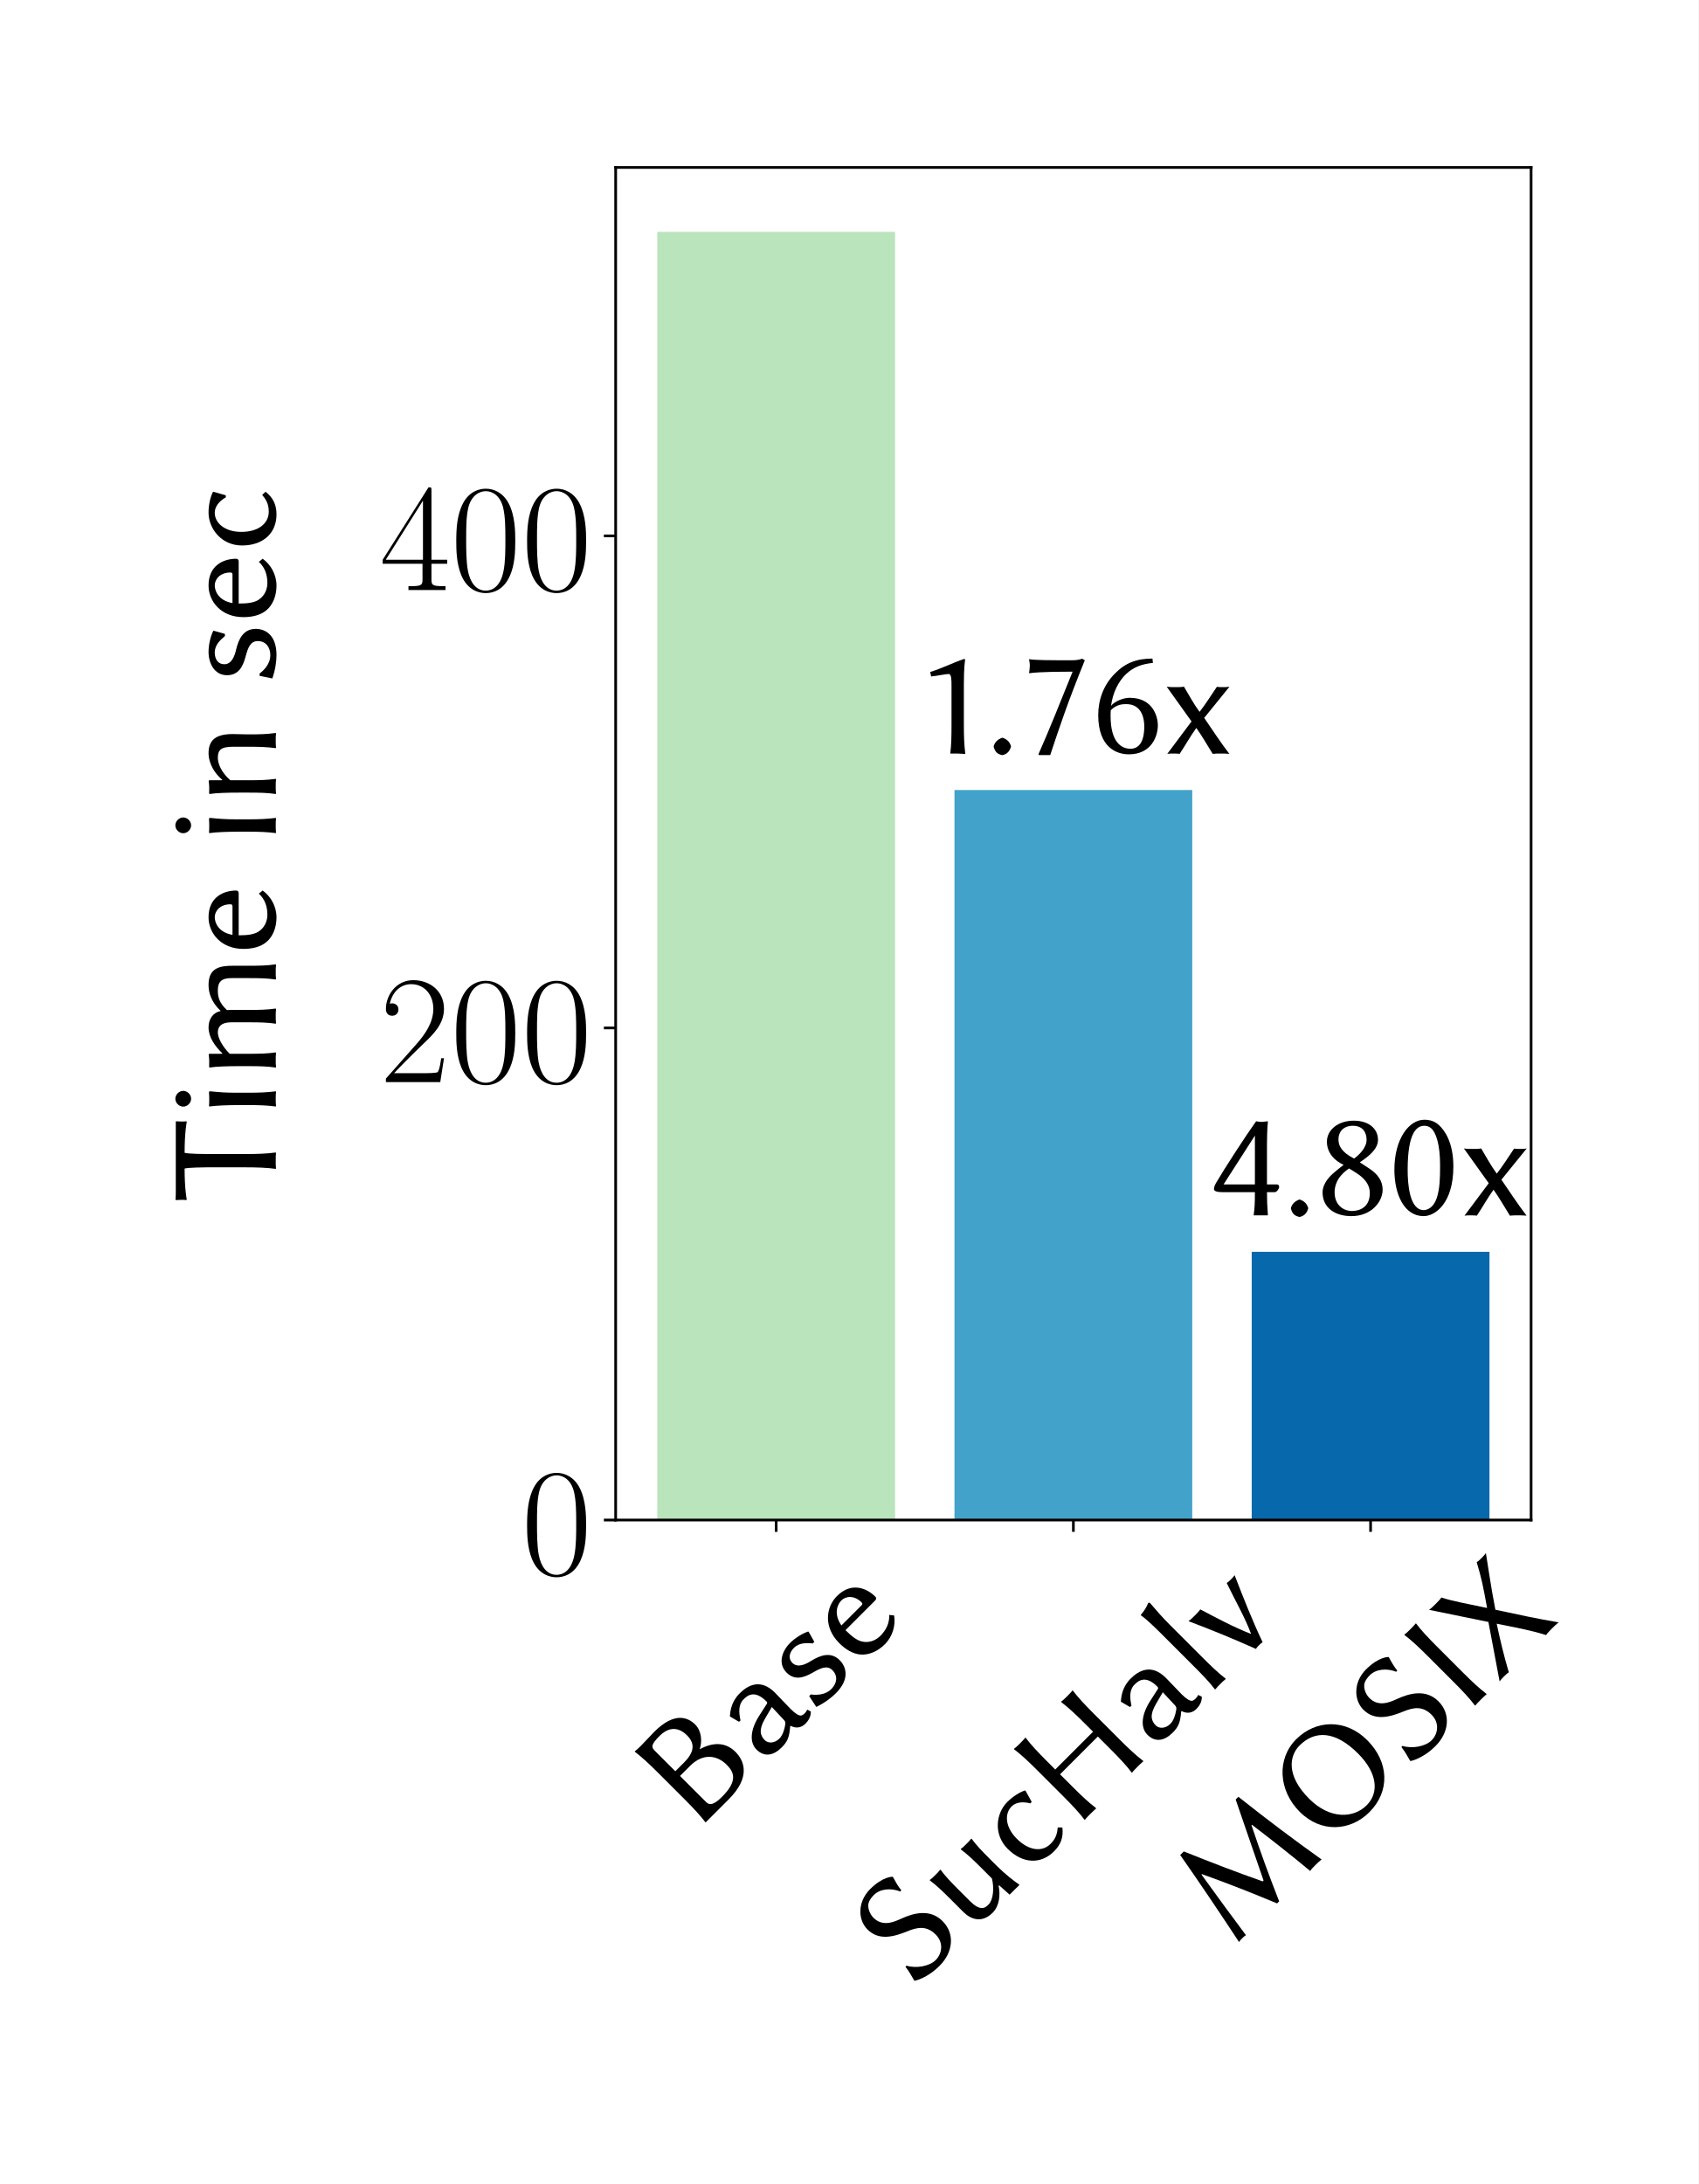
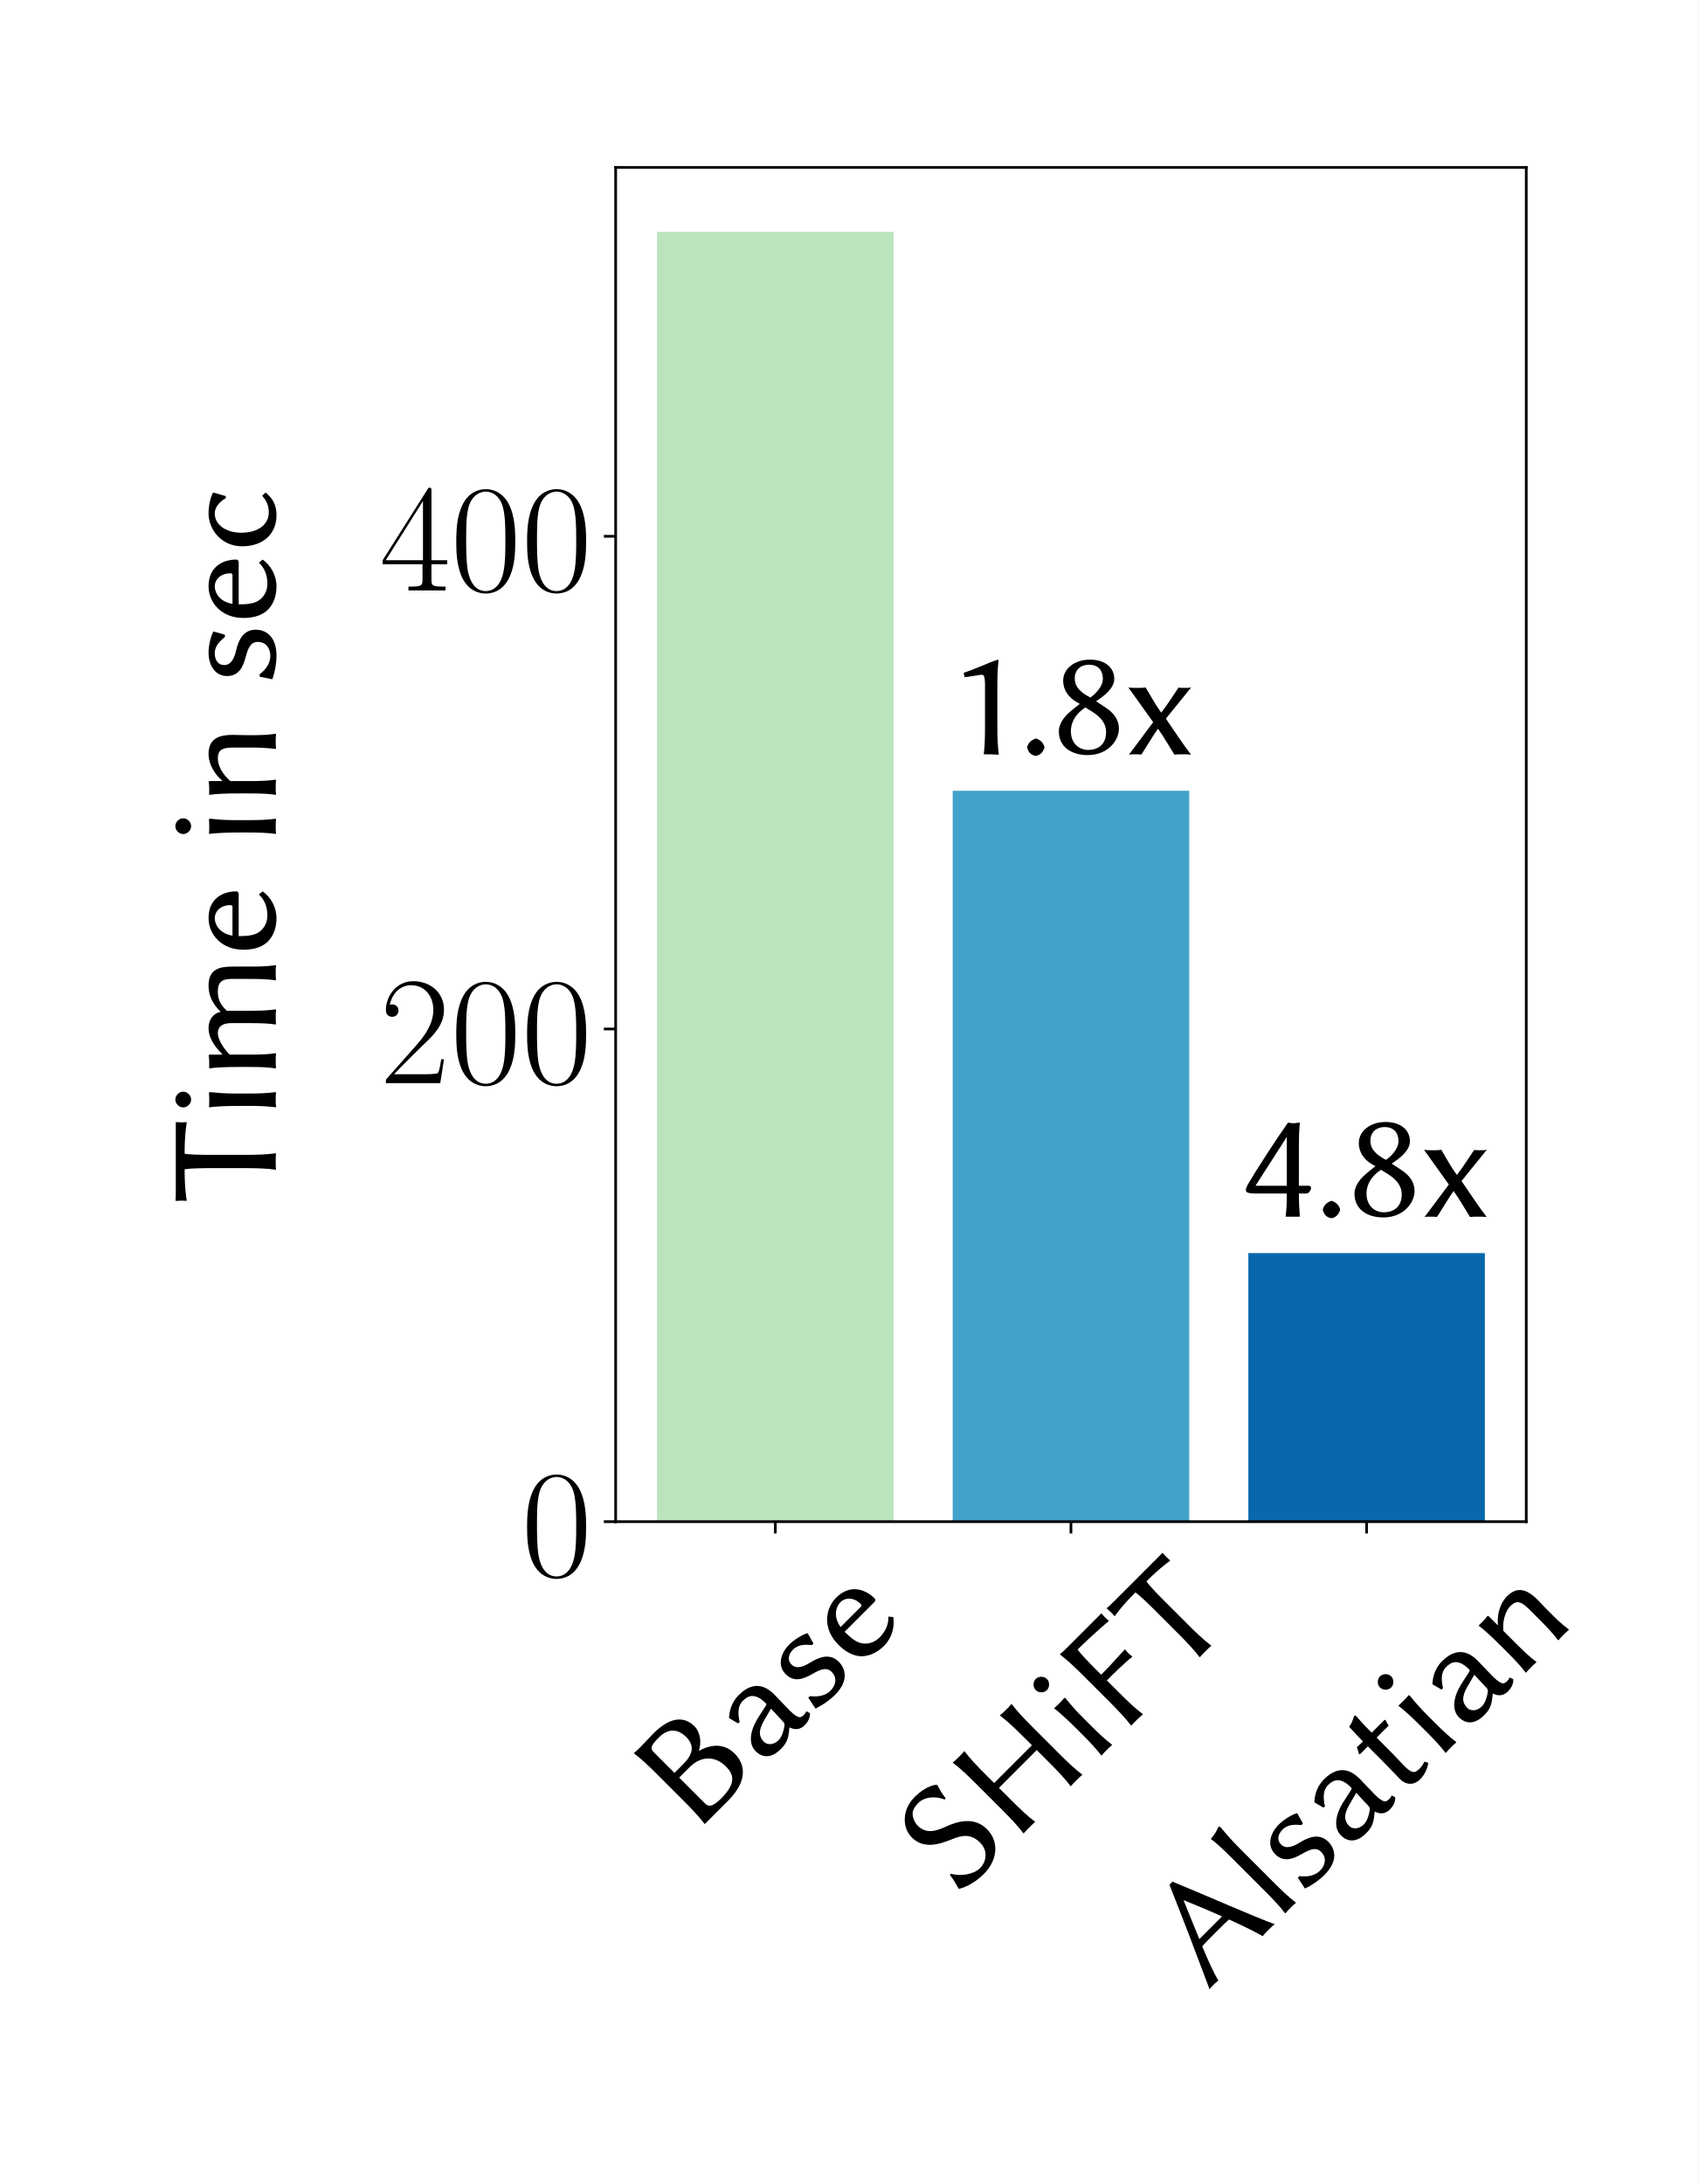
<svg xmlns="http://www.w3.org/2000/svg" xmlns:xlink="http://www.w3.org/1999/xlink" width="504pt" height="648pt" viewBox="0 0 504 648" version="1.1">
  <defs>
    <style type="text/css">*{stroke-linejoin: round; stroke-linecap: butt}</style>
  </defs>
  <g id="figure_1">
    <g id="patch_1">
      <path d="M 0 648  L 504 648  L 504 0  L 0 0  z " style="fill: #ffffff" />
    </g>
    <g id="axes_1">
      <g id="patch_2">
-         <path d="M 182.685 450.997  L 454.32 450.997  L 454.32 49.68  L 182.685 49.68  z " style="fill: #ffffff" />
+         <path d="M 182.685 451.483  L 452.883 451.483  L 452.883 49.68  L 182.685 49.68  z " style="fill: #ffffff" />
      </g>
      <g id="patch_3">
-         <path d="M 195.032 450.997  L 265.587 450.997  L 265.587 68.79  L 195.032 68.79  z " clip-path="url(#p3c1e7853ae)" style="fill: #bae4bc" />
+         <path d="M 194.967 451.483  L 265.148 451.483  L 265.148 68.813  L 194.967 68.813  z " clip-path="url(#p601176878c)" style="fill: #bae4bc" />
      </g>
      <g id="patch_4">
-         <path d="M 283.225 450.997  L 353.78 450.997  L 353.78 234.399  L 283.225 234.399  z " clip-path="url(#p3c1e7853ae)" style="fill: #43a2ca" />
+         <path d="M 282.694 451.483  L 352.875 451.483  L 352.875 234.623  L 282.694 234.623  z " clip-path="url(#p601176878c)" style="fill: #43a2ca" />
      </g>
      <g id="patch_5">
-         <path d="M 371.418 450.997  L 441.973 450.997  L 441.973 371.414  L 371.418 371.414  z " clip-path="url(#p3c1e7853ae)" style="fill: #0868ac" />
+         <path d="M 370.42 451.483  L 440.601 451.483  L 440.601 371.804  L 370.42 371.804  z " clip-path="url(#p601176878c)" style="fill: #0868ac" />
      </g>
      <g id="matplotlib.axis_1">
        <g id="xtick_1">
          <g id="line2d_1">
            <defs>
-               <path id="m6b794f1932" d="M 0 0  L 0 3.5  " style="stroke: #000000; stroke-width: 0.8" />
+               <path id="m7a0fef9f77" d="M 0 0  L 0 3.5  " style="stroke: #000000; stroke-width: 0.8" />
            </defs>
            <g>
-               <use xlink:href="#m6b794f1932" x="230.31" y="450.997" style="stroke: #000000; stroke-width: 0.8" />
+               <use xlink:href="#m7a0fef9f77" x="230.058" y="451.483" style="stroke: #000000; stroke-width: 0.8" />
            </g>
          </g>
          <g id="text_1">
-             <g transform="translate(206.3174 543.7818) rotate(-45) scale(0.46 -0.46)">
+             <g transform="translate(206.0655 544.2679) rotate(-45) scale(0.46 -0.46)">
              <defs>
                <path id="LinBiolinumT-42" d="M 1216 3590  C 1216 3801 1280 3884 1798 3884  C 2157 3884 2611 3743 2611 3091  C 2611 2548 2246 2387 1715 2387  L 1216 2387  L 1216 3590  z M 1216 2112  L 1811 2112  C 2560 2112 2912 1644 2912 1069  C 2912 628 2758 270 1837 270  C 1389 270 1216 366 1216 576  L 1216 2112  z M 941 4141  C 723 4141 614 4160 614 4160  L 602 4141  C 653 3775 666 3338 666 2857  L 666 1284  C 666 803 653 346 602 0  L 608 0  C 608 0 717 0 941 0  C 1338 0 1389 0 1958 0  C 3232 0 3546 645 3546 1193  C 3546 1806 3130 2158 2573 2317  C 2899 2477 3168 2816 3168 3168  C 3168 3597 2944 4160 1754 4160  C 1530 4160 1261 4141 941 4141  z " transform="scale(0.015625)" />
                <path id="LinBiolinumT-61" d="M 1984 1442  L 1958 700  C 1958 619 1920 576 1869 538  C 1690 407 1472 295 1280 295  C 992 295 806 482 806 675  C 806 956 941 1168 1440 1299  L 1984 1442  z M 1984 339  C 2061 90 2246 -32 2483 -32  C 2643 -32 2842 6 2995 167  L 2944 326  C 2874 301 2822 295 2771 295  C 2707 295 2624 301 2586 339  C 2522 395 2477 551 2477 826  C 2477 1008 2496 1702 2496 1771  C 2496 2614 1926 2784 1440 2784  C 954 2784 659 2547 499 2414  L 480 2389  L 589 1971  L 672 1965  C 851 2245 1069 2495 1376 2495  C 1606 2495 1990 2464 1990 1760  C 1990 1716 1965 1692 1946 1685  L 1350 1554  C 698 1409 288 1071 288 645  C 288 181 614 -32 1088 -32  C 1440 -32 1619 51 1958 339  L 1984 339  z " transform="scale(0.015625)" />
                <path id="LinBiolinumT-73" d="M 320 668  L 211 141  C 576 13 934 -32 1178 -32  C 2061 -32 2266 481 2266 826  C 2266 1338 1850 1539 1395 1645  C 1152 1701 800 1820 800 2133  C 800 2389 1011 2527 1286 2527  C 1619 2527 1824 2271 1971 2103  L 2061 2109  L 2189 2572  L 2176 2591  C 1990 2687 1638 2784 1312 2784  C 838 2784 346 2539 346 2020  C 346 1520 730 1357 1114 1250  C 1485 1151 1760 1050 1760 744  C 1760 412 1510 224 1171 224  C 864 224 595 428 416 668  L 320 668  z " transform="scale(0.015625)" />
                <path id="LinBiolinumT-65" d="M 800 1792  C 909 2399 1331 2527 1530 2527  C 1786 2527 2067 2311 2067 1874  C 2067 1821 2042 1792 1978 1792  L 800 1792  z M 2509 700  C 2285 456 1984 346 1632 346  C 1414 346 1114 431 934 715  C 819 895 781 1160 781 1535  L 2522 1535  C 2592 1535 2637 1572 2637 1638  C 2637 2147 2374 2784 1530 2784  C 870 2784 218 2263 218 1341  C 218 984 294 633 506 382  C 723 124 1094 -32 1523 -32  C 1984 -32 2394 205 2637 540  L 2509 700  z " transform="scale(0.015625)" />
              </defs>
              <use xlink:href="#LinBiolinumT-42" transform="scale(0.996264)" />
              <use xlink:href="#LinBiolinumT-61" transform="translate(61.36987 0) scale(0.996264)" />
              <use xlink:href="#LinBiolinumT-73" transform="translate(109.2902 0) scale(0.996264)" />
              <use xlink:href="#LinBiolinumT-65" transform="translate(148.7422 0) scale(0.996264)" />
            </g>
          </g>
        </g>
        <g id="xtick_2">
          <g id="line2d_2">
            <g>
-               <use xlink:href="#m6b794f1932" x="318.503" y="450.997" style="stroke: #000000; stroke-width: 0.8" />
+               <use xlink:href="#m7a0fef9f77" x="317.784" y="451.483" style="stroke: #000000; stroke-width: 0.8" />
            </g>
          </g>
          <g id="text_2">
-             <g transform="translate(271.0652 590.6723) rotate(-45) scale(0.46 -0.46)">
+             <g transform="translate(284.2325 563.387) rotate(-45) scale(0.46 -0.46)">
              <defs>
                <path id="LinBiolinumT-53" d="M 1549 250  C 1190 250 730 564 531 942  L 467 935  C 442 704 371 468 320 276  L 333 256  C 333 256 749 -32 1498 -32  C 2285 -32 2893 449 2893 1192  C 2893 1936 2266 2282 1747 2475  C 1421 2596 966 2782 966 3314  C 966 3545 1094 3801 1261 3891  C 1370 3949 1504 3968 1651 3968  C 2003 3968 2349 3692 2522 3295  L 2586 3301  C 2611 3532 2675 3750 2733 3942  L 2720 3962  C 2720 3962 2451 4250 1702 4250  C 1530 4250 1338 4218 1152 4141  C 774 3981 448 3609 448 3142  C 448 2468 1018 2154 1549 1929  C 1965 1756 2298 1545 2298 1000  C 2298 519 1926 250 1549 250  z " transform="scale(0.015625)" />
-                 <path id="LinBiolinumT-75" d="M 2336 590  L 2362 571  L 2394 0  C 2394 0 2400 0 2419 0  C 2502 0 2579 0 2675 0  C 2752 0 2874 0 2957 -4  L 2970 15  C 2918 290 2861 761 2861 1240  L 2861 1604  C 2861 2082 2867 2415 2918 2752  L 2906 2765  C 2829 2752 2682 2752 2605 2752  C 2528 2752 2381 2752 2304 2772  L 2291 2752  C 2342 2392 2349 2094 2349 1613  L 2349 992  C 2157 669 1786 327 1472 327  C 1254 327 1043 397 1043 986  L 1043 1613  C 1043 2088 1050 2417 1101 2752  L 1088 2765  C 1011 2752 864 2752 787 2752  C 710 2752 563 2752 486 2772  L 474 2752  C 525 2391 531 2092 531 1611  L 531 849  C 531 412 736 -32 1370 -32  C 1766 -32 2125 263 2336 590  z " transform="scale(0.015625)" />
-                 <path id="LinBiolinumT-63" d="M 1600 2527  C 1850 2527 2074 2352 2240 2066  L 2323 2073  L 2470 2585  L 2458 2604  C 2259 2707 1926 2784 1606 2784  C 941 2784 243 2250 243 1398  C 243 526 749 -32 1530 -32  C 1914 -32 2214 95 2470 420  L 2349 551  L 2323 551  C 2080 339 1875 289 1638 289  C 1171 289 806 700 806 1429  C 806 2116 1178 2527 1600 2527  z " transform="scale(0.015625)" />
                <path id="LinBiolinumT-48" d="M 3430 2844  L 3430 2330  L 1216 2330  L 1216 2844  C 1216 3325 1229 3788 1280 4128  L 1274 4141  C 1197 4128 1018 4128 941 4128  C 864 4128 691 4128 614 4147  L 602 4128  C 653 3763 666 3329 666 2850  L 666 1284  C 666 805 653 351 602 6  L 608 -13  C 685 0 864 0 941 0  C 1018 0 1190 0 1267 -13  L 1280 6  C 1229 369 1216 801 1216 1278  L 1216 2048  L 3430 2048  L 3430 1278  C 3430 801 3418 349 3366 6  L 3373 -13  C 3450 0 3629 0 3706 0  C 3782 0 3955 0 4032 -13  L 4045 6  C 3994 371 3981 805 3981 1284  L 3981 2850  C 3981 3329 3994 3789 4045 4128  L 4038 4141  C 3962 4128 3782 4128 3706 4128  C 3629 4128 3456 4128 3379 4147  L 3366 4128  C 3418 3762 3430 3325 3430 2844  z " transform="scale(0.015625)" />
-                 <path id="LinBiolinumT-6c" d="M 576 1289  C 576 814 570 352 518 6  L 531 -13  C 608 0 755 0 832 0  C 909 0 1056 0 1133 -13  L 1146 6  C 1094 372 1088 808 1088 1289  L 1088 3213  C 1088 3694 1114 4015 1146 4419  C 1146 4463 1126 4483 1088 4483  C 928 4419 794 4374 531 4354  L 518 4335  C 570 4059 576 3585 576 3097  L 576 1289  z " transform="scale(0.015625)" />
-                 <path id="LinBiolinumT-76" d="M 1293 -19  C 1357 0 1427 0 1491 0  C 1555 0 1626 0 1683 -19  C 2016 917 2413 1829 2829 2772  C 2771 2752 2650 2752 2586 2752  C 2522 2752 2426 2752 2368 2772  C 2112 2047 1888 1206 1594 577  L 1581 577  C 1261 1315 1050 2034 819 2772  C 736 2752 589 2752 499 2752  C 397 2752 230 2752 128 2772  C 557 1829 934 917 1293 -19  z " transform="scale(0.015625)" />
+                 <path id="LinBiolinumT-69" d="M 512 3833  C 512 3660 666 3506 838 3506  C 1011 3506 1165 3660 1165 3833  C 1165 4006 1011 4160 838 4160  C 666 4160 512 4006 512 3833  z M 576 1506  L 576 1155  C 576 676 563 351 518 6  L 531 -13  C 608 0 755 0 832 0  C 909 0 1056 0 1133 -13  L 1146 6  C 1101 370 1088 670 1088 1155  L 1088 1609  C 1088 2088 1107 2318 1146 2707  C 1146 2759 1139 2765 1088 2765  C 941 2752 666 2752 531 2765  L 518 2745  C 557 2471 576 1985 576 1506  z " transform="scale(0.015625)" />
+                 <path id="LinBiolinumT-46" d="M 2605 4160  L 941 4160  C 723 4160 614 4179 614 4179  L 602 4160  C 653 3792 666 3354 666 2870  L 666 1290  C 666 806 653 348 602 0  L 608 0  C 608 0 717 0 941 0  C 1158 0 1267 -19 1267 -19  L 1280 0  C 1229 366 1216 802 1216 1284  L 1216 2034  C 1523 2034 2202 2034 2643 1983  L 2662 2002  C 2650 2060 2643 2150 2643 2207  C 2643 2265 2650 2355 2662 2413  L 2643 2413  C 2266 2413 1971 2368 1216 2368  L 1216 2869  C 1216 2978 1222 3641 1267 3795  C 2125 3795 3008 3718 3008 3718  L 3021 3743  C 3014 3795 3008 3879 3008 3938  C 3008 3990 3014 4068 3021 4160  L 3008 4160  C 2906 4160 2758 4160 2605 4160  z " transform="scale(0.015625)" />
+                 <path id="LinBiolinumT-54" d="M 1453 2854  L 1453 1286  C 1453 806 1440 351 1389 6  L 1402 -13  C 1478 0 1651 0 1728 0  C 1805 0 1978 0 2054 -13  L 2067 6  C 2016 371 2003 806 2003 1286  L 2003 2854  C 2003 2963 2010 3622 2054 3776  C 2912 3776 3347 3686 3347 3686  L 3360 3712  C 3347 3809 3347 3958 3360 4141  L 3347 4141  C 3245 4141 3098 4141 2963 4141  L 493 4141  C 358 4141 211 4141 109 4154  L 96 4135  C 109 3955 109 3808 96 3712  L 109 3686  C 109 3686 544 3776 1402 3776  C 1446 3622 1453 2963 1453 2854  z " transform="scale(0.015625)" />
              </defs>
              <use xlink:href="#LinBiolinumT-53" transform="scale(0.996264)" />
-               <use xlink:href="#LinBiolinumT-75" transform="translate(50.4109 0) scale(0.996264)" />
-               <use xlink:href="#LinBiolinumT-63" transform="translate(103.9102 0) scale(0.996264)" />
-               <use xlink:href="#LinBiolinumT-48" transform="translate(146.65 0) scale(0.996264)" />
-               <use xlink:href="#LinBiolinumT-61" transform="translate(218.9787 0) scale(0.996264)" />
-               <use xlink:href="#LinBiolinumT-6c" transform="translate(266.899 0) scale(0.996264)" />
-               <use xlink:href="#LinBiolinumT-76" transform="translate(292.0048 0) scale(0.996264)" />
+               <use xlink:href="#LinBiolinumT-48" transform="translate(50.4109 0) scale(0.996264)" />
+               <use xlink:href="#LinBiolinumT-69" transform="translate(122.7396 0) scale(0.996264)" />
+               <use xlink:href="#LinBiolinumT-46" transform="translate(148.6425 0) scale(0.996264)" />
+               <use xlink:href="#LinBiolinumT-54" transform="translate(198.8542 0) scale(0.996264)" />
            </g>
          </g>
        </g>
        <g id="xtick_3">
          <g id="line2d_3">
            <g>
-               <use xlink:href="#m6b794f1932" x="406.696" y="450.997" style="stroke: #000000; stroke-width: 0.8" />
+               <use xlink:href="#m7a0fef9f77" x="405.511" y="451.483" style="stroke: #000000; stroke-width: 0.8" />
            </g>
          </g>
          <g id="text_3">
-             <g transform="translate(365.4963 578.1963) rotate(-45) scale(0.46 -0.46)">
-               <defs>
-                 <path id="LinBiolinumT-4d" d="M 1235 4256  C 1011 2957 659 1183 410 -19  C 480 0 544 0 621 0  C 691 0 742 0 813 -19  C 909 655 1126 2089 1286 3060  L 1312 3060  C 1798 2038 2246 996 2656 0  L 2778 0  C 3238 1054 3693 2032 4198 3041  L 4224 3041  C 4358 2025 4480 1047 4576 -19  C 4672 0 4794 0 4890 0  C 4986 0 5152 0 5248 -19  C 5018 1356 4826 2693 4646 4256  L 4486 4256  L 2931 1067  L 2880 1067  C 2374 2122 1920 3150 1446 4256  L 1235 4256  z " transform="scale(0.015625)" />
-                 <path id="LinBiolinumT-4f" d="M 2272 3968  C 3174 3968 3750 3352 3750 2019  C 3750 872 3219 250 2490 250  C 1722 250 992 898 992 2128  C 992 3474 1658 3968 2272 3968  z M 4410 2141  C 4410 3410 3507 4250 2355 4250  C 1210 4250 333 3275 333 2019  C 333 757 1261 -32 2362 -32  C 3584 -32 4410 859 4410 2141  z " transform="scale(0.015625)" />
-                 <path id="LinBiolinumT-49" d="M 666 2850  L 666 1284  C 666 805 653 351 602 6  L 614 -13  C 691 0 864 0 941 0  C 1018 0 1190 0 1267 -13  L 1280 6  C 1229 371 1216 805 1216 1284  L 1216 2850  C 1216 3329 1229 3789 1280 4128  L 1267 4141  C 1190 4128 1018 4128 941 4128  C 864 4128 691 4128 614 4147  L 602 4128  C 653 3763 666 3329 666 2850  z " transform="scale(0.015625)" />
-                 <path id="LinBiolinumT-58" d="M 3610 -19  C 3091 710 2675 1357 2125 2208  C 2707 3072 3232 3757 3507 4147  C 3437 4128 3309 4128 3238 4128  C 3168 4128 3040 4128 2970 4147  C 2624 3507 2470 3277 1933 2502  C 1517 3142 1088 3763 902 4147  C 787 4128 646 4128 538 4128  C 429 4128 288 4128 179 4147  L 1562 2054  L 147 -19  C 218 0 346 0 416 0  C 493 0 614 0 685 -19  C 1024 608 1395 1209 1754 1760  C 2163 1139 2534 621 2867 -19  C 2982 0 3123 0 3238 0  C 3354 0 3494 0 3610 -19  z " transform="scale(0.015625)" />
-               </defs>
-               <use xlink:href="#LinBiolinumT-4d" transform="scale(0.996264)" />
-               <use xlink:href="#LinBiolinumT-4f" transform="translate(88.26895 0) scale(0.996264)" />
-               <use xlink:href="#LinBiolinumT-53" transform="translate(162.0921 0) scale(0.996264)" />
-               <use xlink:href="#LinBiolinumT-49" transform="translate(212.503 0) scale(0.996264)" />
-               <use xlink:href="#LinBiolinumT-58" transform="translate(241.7932 0) scale(0.996264)" />
+             <g transform="translate(358.3164 590.6723) rotate(-45) scale(0.46 -0.46)">
+               <defs>
+                 <path id="LinBiolinumT-41" d="M 2605 1754  C 2394 1754 2131 1754 1939 1754  C 1754 1754 1414 1754 1274 1754  L 1946 3349  L 1958 3349  C 2221 2733 2432 2202 2605 1754  z M 1146 1459  C 1306 1472 1754 1472 1971 1472  C 2214 1472 2566 1472 2720 1459  C 3034 621 3181 122 3219 -19  C 3328 0 3430 0 3539 0  C 3648 0 3814 0 3923 -19  C 3603 630 2758 2819 2170 4224  L 1990 4224  C 1376 2799 749 1399 102 -19  C 179 0 256 0 326 0  C 397 0 538 0 614 -19  C 717 371 915 902 1146 1459  z " transform="scale(0.015625)" />
+                 <path id="LinBiolinumT-6c" d="M 576 1289  C 576 814 570 352 518 6  L 531 -13  C 608 0 755 0 832 0  C 909 0 1056 0 1133 -13  L 1146 6  C 1094 372 1088 808 1088 1289  L 1088 3213  C 1088 3694 1114 4015 1146 4419  C 1146 4463 1126 4483 1088 4483  C 928 4419 794 4374 531 4354  L 518 4335  C 570 4059 576 3585 576 3097  L 576 1289  z " transform="scale(0.015625)" />
+                 <path id="LinBiolinumT-74" d="M 608 2752  C 480 2752 339 2752 262 2765  C 218 2663 186 2599 122 2502  L 154 2464  C 262 2464 461 2464 608 2464  L 608 1599  C 608 1219 589 764 589 575  C 589 164 858 -32 1152 -32  C 1421 -32 1626 31 1894 203  L 1818 361  C 1619 285 1472 285 1312 310  C 1158 335 1101 487 1101 828  C 1101 1018 1120 1289 1120 1668  L 1120 2464  L 1363 2464  C 1517 2464 1741 2464 1824 2458  C 1843 2561 1862 2624 1901 2720  L 1869 2752  C 1754 2752 1568 2752 1421 2752  L 1120 2752  C 1120 3233 1126 3317 1152 3689  C 1152 3734 1133 3753 1094 3753  C 934 3689 858 3618 646 3593  L 634 3573  C 621 3349 608 3124 608 2752  z " transform="scale(0.015625)" />
+                 <path id="LinBiolinumT-6e" d="M 2944 1144  C 2944 1348 2957 1581 2957 1784  C 2957 2442 2739 2784 2163 2784  C 1920 2784 1466 2688 1056 2210  L 1043 2231  L 1043 2717  C 1043 2765 1037 2778 1005 2778  C 864 2752 634 2752 486 2759  L 474 2739  C 518 2466 531 1981 531 1503  L 531 1152  C 531 675 525 350 474 6  L 486 -13  C 563 0 710 0 787 0  C 864 0 1011 0 1088 -13  L 1101 6  C 1050 366 1043 662 1043 1142  L 1043 1881  C 1370 2260 1741 2399 1971 2399  C 2298 2399 2432 2273 2432 1761  L 2432 1142  C 2432 668 2419 347 2374 6  L 2387 -13  C 2464 0 2611 0 2688 0  C 2765 0 2912 0 2989 -13  L 3002 6  C 2950 367 2944 664 2944 1144  z " transform="scale(0.015625)" />
+               </defs>
+               <use xlink:href="#LinBiolinumT-41" transform="scale(0.996264)" />
+               <use xlink:href="#LinBiolinumT-6c" transform="translate(62.66497 0) scale(0.996264)" />
+               <use xlink:href="#LinBiolinumT-73" transform="translate(87.7708 0) scale(0.996264)" />
+               <use xlink:href="#LinBiolinumT-61" transform="translate(127.2228 0) scale(0.996264)" />
+               <use xlink:href="#LinBiolinumT-74" transform="translate(175.1431 0) scale(0.996264)" />
+               <use xlink:href="#LinBiolinumT-69" transform="translate(209.0161 0) scale(0.996264)" />
+               <use xlink:href="#LinBiolinumT-61" transform="translate(234.919 0) scale(0.996264)" />
+               <use xlink:href="#LinBiolinumT-6e" transform="translate(282.8393 0) scale(0.996264)" />
            </g>
          </g>
        </g>
      </g>
      <g id="matplotlib.axis_2">
        <g id="ytick_1">
          <g id="line2d_4">
            <defs>
-               <path id="mb016a3f245" d="M 0 0  L -3.5 0  " style="stroke: #000000; stroke-width: 0.8" />
+               <path id="m4c52539923" d="M 0 0  L -3.5 0  " style="stroke: #000000; stroke-width: 0.8" />
            </defs>
            <g>
-               <use xlink:href="#mb016a3f245" x="182.685" y="450.997" style="stroke: #000000; stroke-width: 0.8" />
+               <use xlink:href="#m4c52539923" x="182.685" y="451.483" style="stroke: #000000; stroke-width: 0.8" />
            </g>
          </g>
          <g id="text_4">
-             <g transform="translate(154.6677 467.0651) scale(0.46 -0.46)">
+             <g transform="translate(154.6677 467.5512) scale(0.46 -0.46)">
              <defs>
                <path id="CMR17-30" d="M 2688 2025  C 2688 2416 2682 3080 2413 3591  C 2176 4039 1798 4198 1466 4198  C 1158 4198 768 4058 525 3597  C 269 3118 243 2524 243 2025  C 243 1661 250 1106 448 619  C 723 -39 1216 -128 1466 -128  C 1760 -128 2208 -7 2470 600  C 2662 1042 2688 1559 2688 2025  z M 1466 -26  C 1056 -26 813 325 723 812  C 653 1188 653 1738 653 2096  C 653 2588 653 2997 736 3387  C 858 3929 1216 4096 1466 4096  C 1728 4096 2067 3923 2189 3400  C 2272 3036 2278 2607 2278 2096  C 2278 1680 2278 1169 2202 792  C 2067 95 1690 -26 1466 -26  z " transform="scale(0.015625)" />
              </defs>
              <use xlink:href="#CMR17-30" transform="scale(0.996264)" />
            </g>
          </g>
        </g>
        <g id="ytick_2">
          <g id="line2d_5">
            <g>
-               <use xlink:href="#mb016a3f245" x="182.685" y="304.993" style="stroke: #000000; stroke-width: 0.8" />
+               <use xlink:href="#m4c52539923" x="182.685" y="305.303" style="stroke: #000000; stroke-width: 0.8" />
            </g>
          </g>
          <g id="text_5">
-             <g transform="translate(112.6324 321.0619) scale(0.46 -0.46)">
+             <g transform="translate(112.6324 321.3711) scale(0.46 -0.46)">
              <defs>
                <path id="CMR17-32" d="M 2669 989  L 2554 989  C 2490 536 2438 459 2413 420  C 2381 369 1920 369 1830 369  L 602 369  C 832 619 1280 1072 1824 1597  C 2214 1967 2669 2402 2669 3035  C 2669 3790 2067 4224 1395 4224  C 691 4224 262 3604 262 3030  C 262 2780 448 2748 525 2748  C 589 2748 781 2787 781 3010  C 781 3207 614 3264 525 3264  C 486 3264 448 3258 422 3245  C 544 3790 915 4058 1306 4058  C 1862 4058 2227 3617 2227 3035  C 2227 2479 1901 2000 1536 1584  L 262 146  L 262 0  L 2515 0  L 2669 989  z " transform="scale(0.015625)" />
              </defs>
              <use xlink:href="#CMR17-32" transform="scale(0.996264)" />
              <use xlink:href="#CMR17-30" transform="translate(45.69048 0) scale(0.996264)" />
              <use xlink:href="#CMR17-30" transform="translate(91.38095 0) scale(0.996264)" />
            </g>
          </g>
        </g>
        <g id="ytick_3">
          <g id="line2d_6">
            <g>
-               <use xlink:href="#mb016a3f245" x="182.685" y="158.99" style="stroke: #000000; stroke-width: 0.8" />
+               <use xlink:href="#m4c52539923" x="182.685" y="159.123" style="stroke: #000000; stroke-width: 0.8" />
            </g>
          </g>
          <g id="text_6">
-             <g transform="translate(112.6324 175.0587) scale(0.46 -0.46)">
+             <g transform="translate(112.6324 175.1911) scale(0.46 -0.46)">
              <defs>
                <path id="CMR17-34" d="M 2150 4122  C 2150 4256 2144 4256 2029 4256  L 128 1254  L 128 1088  L 1779 1088  L 1779 457  C 1779 224 1766 160 1318 160  L 1197 160  L 1197 0  C 1402 0 1747 0 1965 0  C 2182 0 2528 0 2733 0  L 2733 160  L 2611 160  C 2163 160 2150 224 2150 457  L 2150 1088  L 2803 1088  L 2803 1254  L 2150 1254  L 2150 4122  z M 1798 3703  L 1798 1254  L 256 1254  L 1798 3703  z " transform="scale(0.015625)" />
              </defs>
              <use xlink:href="#CMR17-34" transform="scale(0.996264)" />
              <use xlink:href="#CMR17-30" transform="translate(45.69048 0) scale(0.996264)" />
              <use xlink:href="#CMR17-30" transform="translate(91.38095 0) scale(0.996264)" />
            </g>
          </g>
        </g>
        <g id="text_7">
-           <g transform="translate(81.81698 356.7512) rotate(-90) scale(0.46 -0.46)">
+           <g transform="translate(81.81698 356.9943) rotate(-90) scale(0.46 -0.46)">
            <defs>
-               <path id="LinBiolinumT-54" d="M 1453 2854  L 1453 1286  C 1453 806 1440 351 1389 6  L 1402 -13  C 1478 0 1651 0 1728 0  C 1805 0 1978 0 2054 -13  L 2067 6  C 2016 371 2003 806 2003 1286  L 2003 2854  C 2003 2963 2010 3622 2054 3776  C 2912 3776 3347 3686 3347 3686  L 3360 3712  C 3347 3809 3347 3958 3360 4141  L 3347 4141  C 3245 4141 3098 4141 2963 4141  L 493 4141  C 358 4141 211 4141 109 4154  L 96 4135  C 109 3955 109 3808 96 3712  L 109 3686  C 109 3686 544 3776 1402 3776  C 1446 3622 1453 2963 1453 2854  z " transform="scale(0.015625)" />
-               <path id="LinBiolinumT-69" d="M 512 3833  C 512 3660 666 3506 838 3506  C 1011 3506 1165 3660 1165 3833  C 1165 4006 1011 4160 838 4160  C 666 4160 512 4006 512 3833  z M 576 1506  L 576 1155  C 576 676 563 351 518 6  L 531 -13  C 608 0 755 0 832 0  C 909 0 1056 0 1133 -13  L 1146 6  C 1101 370 1088 670 1088 1155  L 1088 1609  C 1088 2088 1107 2318 1146 2707  C 1146 2759 1139 2765 1088 2765  C 941 2752 666 2752 531 2765  L 518 2745  C 557 2471 576 1985 576 1506  z " transform="scale(0.015625)" />
              <path id="LinBiolinumT-6d" d="M 1037 2231  L 1037 2717  C 1037 2765 1030 2778 998 2778  C 858 2752 627 2752 480 2759  L 467 2739  C 512 2466 525 1981 525 1503  L 525 1152  C 525 675 518 350 467 6  L 480 -13  C 557 0 704 0 781 0  C 858 0 1005 0 1082 -13  L 1094 6  C 1043 366 1037 662 1037 1142  L 1037 1907  C 1338 2209 1696 2399 1920 2399  C 2163 2399 2342 2260 2342 1837  L 2342 1142  C 2342 668 2336 347 2285 6  L 2298 -13  C 2374 0 2522 0 2598 0  C 2675 0 2822 0 2899 -13  L 2912 6  C 2861 366 2854 662 2854 1142  L 2854 1780  C 2854 1868 2854 1944 2848 2020  C 3155 2355 3411 2399 3661 2399  C 4006 2399 4173 2260 4173 1837  L 4173 1142  C 4173 668 4166 347 4115 6  L 4128 -13  C 4205 0 4352 0 4429 0  C 4506 0 4653 0 4730 -13  L 4742 6  C 4691 367 4685 664 4685 1144  L 4685 1778  C 4685 2341 4582 2784 3891 2784  C 3546 2784 3174 2662 2810 2279  C 2752 2586 2490 2784 2131 2784  C 1734 2784 1357 2529 1056 2210  L 1037 2231  z " transform="scale(0.015625)" />
-               <path id="LinBiolinumT-6e" d="M 2944 1144  C 2944 1348 2957 1581 2957 1784  C 2957 2442 2739 2784 2163 2784  C 1920 2784 1466 2688 1056 2210  L 1043 2231  L 1043 2717  C 1043 2765 1037 2778 1005 2778  C 864 2752 634 2752 486 2759  L 474 2739  C 518 2466 531 1981 531 1503  L 531 1152  C 531 675 525 350 474 6  L 486 -13  C 563 0 710 0 787 0  C 864 0 1011 0 1088 -13  L 1101 6  C 1050 366 1043 662 1043 1142  L 1043 1881  C 1370 2260 1741 2399 1971 2399  C 2298 2399 2432 2273 2432 1761  L 2432 1142  C 2432 668 2419 347 2374 6  L 2387 -13  C 2464 0 2611 0 2688 0  C 2765 0 2912 0 2989 -13  L 3002 6  C 2950 367 2944 664 2944 1144  z " transform="scale(0.015625)" />
+               <path id="LinBiolinumT-63" d="M 1600 2527  C 1850 2527 2074 2352 2240 2066  L 2323 2073  L 2470 2585  L 2458 2604  C 2259 2707 1926 2784 1606 2784  C 941 2784 243 2250 243 1398  C 243 526 749 -32 1530 -32  C 1914 -32 2214 95 2470 420  L 2349 551  L 2323 551  C 2080 339 1875 289 1638 289  C 1171 289 806 700 806 1429  C 806 2116 1178 2527 1600 2527  z " transform="scale(0.015625)" />
            </defs>
            <use xlink:href="#LinBiolinumT-54" transform="scale(0.996264)" />
            <use xlink:href="#LinBiolinumT-69" transform="translate(53.79824 0) scale(0.996264)" />
            <use xlink:href="#LinBiolinumT-6d" transform="translate(79.70112 0) scale(0.996264)" />
            <use xlink:href="#LinBiolinumT-65" transform="translate(160.0996 0) scale(0.996264)" />
            <use xlink:href="#LinBiolinumT-69" transform="translate(230.137 0) scale(0.996264)" />
            <use xlink:href="#LinBiolinumT-6e" transform="translate(256.0399 0) scale(0.996264)" />
            <use xlink:href="#LinBiolinumT-73" transform="translate(334.6451 0) scale(0.996264)" />
            <use xlink:href="#LinBiolinumT-65" transform="translate(374.0971 0) scale(0.996264)" />
            <use xlink:href="#LinBiolinumT-63" transform="translate(419.9253 0) scale(0.996264)" />
          </g>
        </g>
      </g>
      <g id="patch_6">
-         <path d="M 182.685 450.997  L 182.685 49.68  " style="fill: none; stroke: #000000; stroke-width: 0.8; stroke-linejoin: miter; stroke-linecap: square" />
+         <path d="M 182.685 451.483  L 182.685 49.68  " style="fill: none; stroke: #000000; stroke-width: 0.8; stroke-linejoin: miter; stroke-linecap: square" />
      </g>
      <g id="patch_7">
-         <path d="M 454.32 450.997  L 454.32 49.68  " style="fill: none; stroke: #000000; stroke-width: 0.8; stroke-linejoin: miter; stroke-linecap: square" />
+         <path d="M 452.883 451.483  L 452.883 49.68  " style="fill: none; stroke: #000000; stroke-width: 0.8; stroke-linejoin: miter; stroke-linecap: square" />
      </g>
      <g id="patch_8">
-         <path d="M 182.685 450.997  L 454.32 450.997  " style="fill: none; stroke: #000000; stroke-width: 0.8; stroke-linejoin: miter; stroke-linecap: square" />
+         <path d="M 182.685 451.483  L 452.883 451.483  " style="fill: none; stroke: #000000; stroke-width: 0.8; stroke-linejoin: miter; stroke-linecap: square" />
      </g>
      <g id="patch_9">
-         <path d="M 182.685 49.68  L 454.32 49.68  " style="fill: none; stroke: #000000; stroke-width: 0.8; stroke-linejoin: miter; stroke-linecap: square" />
+         <path d="M 182.685 49.68  L 452.883 49.68  " style="fill: none; stroke: #000000; stroke-width: 0.8; stroke-linejoin: miter; stroke-linecap: square" />
      </g>
      <g id="text_8">
-         <g transform="translate(271.0705 223.5837) scale(0.46 -0.46)">
+         <g transform="translate(281.0071 223.8075) scale(0.46 -0.46)">
          <defs>
            <path id="LinBiolinumT-31" d="M 2086 1214  L 2086 2845  C 2086 3539 2125 3796 2138 3886  C 2138 3918 2118 3918 2093 3918  C 1677 3784 1190 3534 691 3380  L 730 3194  C 1018 3226 1331 3296 1459 3296  C 1574 3296 1574 3040 1574 2808  L 1574 1214  C 1574 713 1568 367 1523 0  L 1530 0  C 1530 0 1709 0 1824 0  C 1952 0 2131 -19 2131 -19  L 2144 0  C 2099 386 2086 707 2086 1214  z " transform="scale(0.015625)" />
            <path id="LinBiolinumT-2e" d="M 346 282  C 403 71 493 -19 691 -64  L 717 -64  C 896 -19 998 77 1062 282  L 1062 308  C 1005 487 902 590 717 654  L 691 654  C 499 577 403 481 346 308  L 346 282  z " transform="scale(0.015625)" />
-             <path id="LinBiolinumT-37" d="M 2208 3392  C 1709 2152 1222 938 794 -26  L 813 -64  L 1280 -64  C 1645 1034 1997 2104 2714 3866  L 2605 3930  C 2509 3898 2394 3866 2195 3866  C 1242 3866 678 3866 403 3911  C 416 3815 435 3738 435 3642  C 435 3547 416 3425 403 3328  C 870 3392 1792 3392 2208 3392  z " transform="scale(0.015625)" />
-             <path id="LinBiolinumT-36" d="M 813 1794  C 1062 2048 1318 2048 1459 2048  C 2106 2048 2202 1438 2202 1127  C 2202 428 1939 199 1632 199  C 1293 199 806 423 806 1557  C 806 1621 806 1729 813 1794  z M 2560 3756  L 2541 3936  C 1882 3936 1414 3756 979 3309  C 512 2838 294 2224 294 1597  C 294 240 1069 -32 1562 -32  C 2496 -32 2765 715 2765 1174  C 2765 1481 2592 2311 1594 2311  C 1338 2311 979 2170 826 1978  C 896 2524 1126 2979 1434 3281  C 1760 3596 2118 3711 2560 3756  z " transform="scale(0.015625)" />
+             <path id="LinBiolinumT-38" d="M 1504 3712  C 1920 3712 2074 3430 2074 3131  C 2074 2786 1734 2479 1555 2352  L 1357 2466  C 954 2728 909 2964 909 3162  C 909 3463 1120 3712 1504 3712  z M 2547 3125  C 2547 3584 2176 3923 1542 3923  C 890 3923 429 3540 429 3048  C 429 2690 627 2371 992 2160  L 1120 2090  C 960 1968 832 1866 672 1725  C 410 1495 250 1208 250 958  C 250 307 768 -32 1446 -32  C 2285 -32 2739 576 2739 1061  C 2739 1431 2534 1712 2182 1942  L 1792 2198  C 2080 2389 2547 2715 2547 3125  z M 1459 180  C 1165 180 749 384 749 959  C 749 1151 800 1579 1350 1943  L 1645 1758  C 2042 1509 2208 1228 2208 927  C 2208 307 1754 180 1459 180  z " transform="scale(0.015625)" />
            <path id="LinBiolinumT-78" d="M 1184 1332  L 179 -13  C 243 0 346 0 410 0  C 474 0 627 0 691 -13  C 934 351 1126 704 1382 1062  C 1638 704 1830 351 2061 -13  C 2157 0 2285 0 2387 0  C 2483 0 2656 0 2752 -13  C 2368 486 2054 979 1709 1478  L 2758 2772  C 2675 2752 2534 2752 2470 2752  C 2400 2752 2298 2752 2234 2765  C 1990 2409 1786 2072 1517 1728  C 1261 2074 1088 2414 870 2772  C 762 2752 634 2752 525 2752  C 422 2752 256 2752 154 2772  L 1184 1332  z " transform="scale(0.015625)" />
          </defs>
          <use xlink:href="#LinBiolinumT-31" transform="scale(0.996264)" />
          <use xlink:href="#LinBiolinumT-2e" transform="translate(46.32629 0) scale(0.996264)" />
-           <use xlink:href="#LinBiolinumT-37" transform="translate(68.24411 0) scale(0.996264)" />
-           <use xlink:href="#LinBiolinumT-36" transform="translate(114.5704 0) scale(0.996264)" />
-           <use xlink:href="#LinBiolinumT-78" transform="translate(160.8967 0) scale(0.996264)" />
+           <use xlink:href="#LinBiolinumT-38" transform="translate(68.24411 0) scale(0.996264)" />
+           <use xlink:href="#LinBiolinumT-78" transform="translate(114.5704 0) scale(0.996264)" />
        </g>
      </g>
      <g id="text_9">
-         <g transform="translate(359.2636 360.5989) scale(0.46 -0.46)">
+         <g transform="translate(368.7337 360.9885) scale(0.46 -0.46)">
          <defs>
            <path id="LinBiolinumT-34" d="M 1830 960  C 1830 460 1818 331 1779 0  L 1786 0  C 1786 0 1984 0 2086 0  C 2189 0 2298 0 2355 0  C 2362 0 2368 13 2368 19  C 2342 388 2330 591 2330 960  L 2650 960  C 2739 960 2835 1108 2835 1178  C 2835 1236 2803 1281 2739 1281  L 2330 1281  L 2330 2918  C 2330 3131 2336 3575 2368 3872  C 2368 3885 2362 3898 2355 3898  C 2298 3898 2202 3872 2106 3872  C 2003 3872 1888 3898 1888 3898  C 1888 3898 1862 3879 1862 3872  C 1472 3331 550 1913 218 1341  C 154 1224 134 1154 134 1089  C 134 992 282 960 512 960  L 1830 960  z M 1830 3305  L 1830 1281  L 531 1281  L 1830 3305  z " transform="scale(0.015625)" />
-             <path id="LinBiolinumT-38" d="M 1504 3712  C 1920 3712 2074 3430 2074 3131  C 2074 2786 1734 2479 1555 2352  L 1357 2466  C 954 2728 909 2964 909 3162  C 909 3463 1120 3712 1504 3712  z M 2547 3125  C 2547 3584 2176 3923 1542 3923  C 890 3923 429 3540 429 3048  C 429 2690 627 2371 992 2160  L 1120 2090  C 960 1968 832 1866 672 1725  C 410 1495 250 1208 250 958  C 250 307 768 -32 1446 -32  C 2285 -32 2739 576 2739 1061  C 2739 1431 2534 1712 2182 1942  L 1792 2198  C 2080 2389 2547 2715 2547 3125  z M 1459 180  C 1165 180 749 384 749 959  C 749 1151 800 1579 1350 1943  L 1645 1758  C 2042 1509 2208 1228 2208 927  C 2208 307 1754 180 1459 180  z " transform="scale(0.015625)" />
-             <path id="LinBiolinumT-30" d="M 1491 3712  C 1600 3712 1702 3674 1773 3609  C 1971 3442 2144 2939 2144 2075  C 2144 1482 2125 1147 2035 817  C 1894 282 1581 218 1466 218  C 870 218 800 1321 800 1882  C 800 3474 1197 3712 1491 3712  z M 1459 -32  C 1952 -32 2694 515 2694 2023  C 2694 3028 2330 3524 2099 3737  C 1926 3898 1722 3962 1491 3962  C 851 3962 250 3163 250 1895  C 250 851 666 -32 1459 -32  z " transform="scale(0.015625)" />
          </defs>
          <use xlink:href="#LinBiolinumT-34" transform="scale(0.996264)" />
          <use xlink:href="#LinBiolinumT-2e" transform="translate(46.32629 0) scale(0.996264)" />
          <use xlink:href="#LinBiolinumT-38" transform="translate(68.24411 0) scale(0.996264)" />
-           <use xlink:href="#LinBiolinumT-30" transform="translate(114.5704 0) scale(0.996264)" />
-           <use xlink:href="#LinBiolinumT-78" transform="translate(160.8967 0) scale(0.996264)" />
+           <use xlink:href="#LinBiolinumT-78" transform="translate(114.5704 0) scale(0.996264)" />
        </g>
      </g>
    </g>
  </g>
  <defs>
-     <clipPath id="p3c1e7853ae">
-       <rect x="182.685" y="49.68" width="271.635" height="401.317" />
+     <clipPath id="p601176878c">
+       <rect x="182.685" y="49.68" width="270.198" height="401.803" />
    </clipPath>
  </defs>
</svg>
